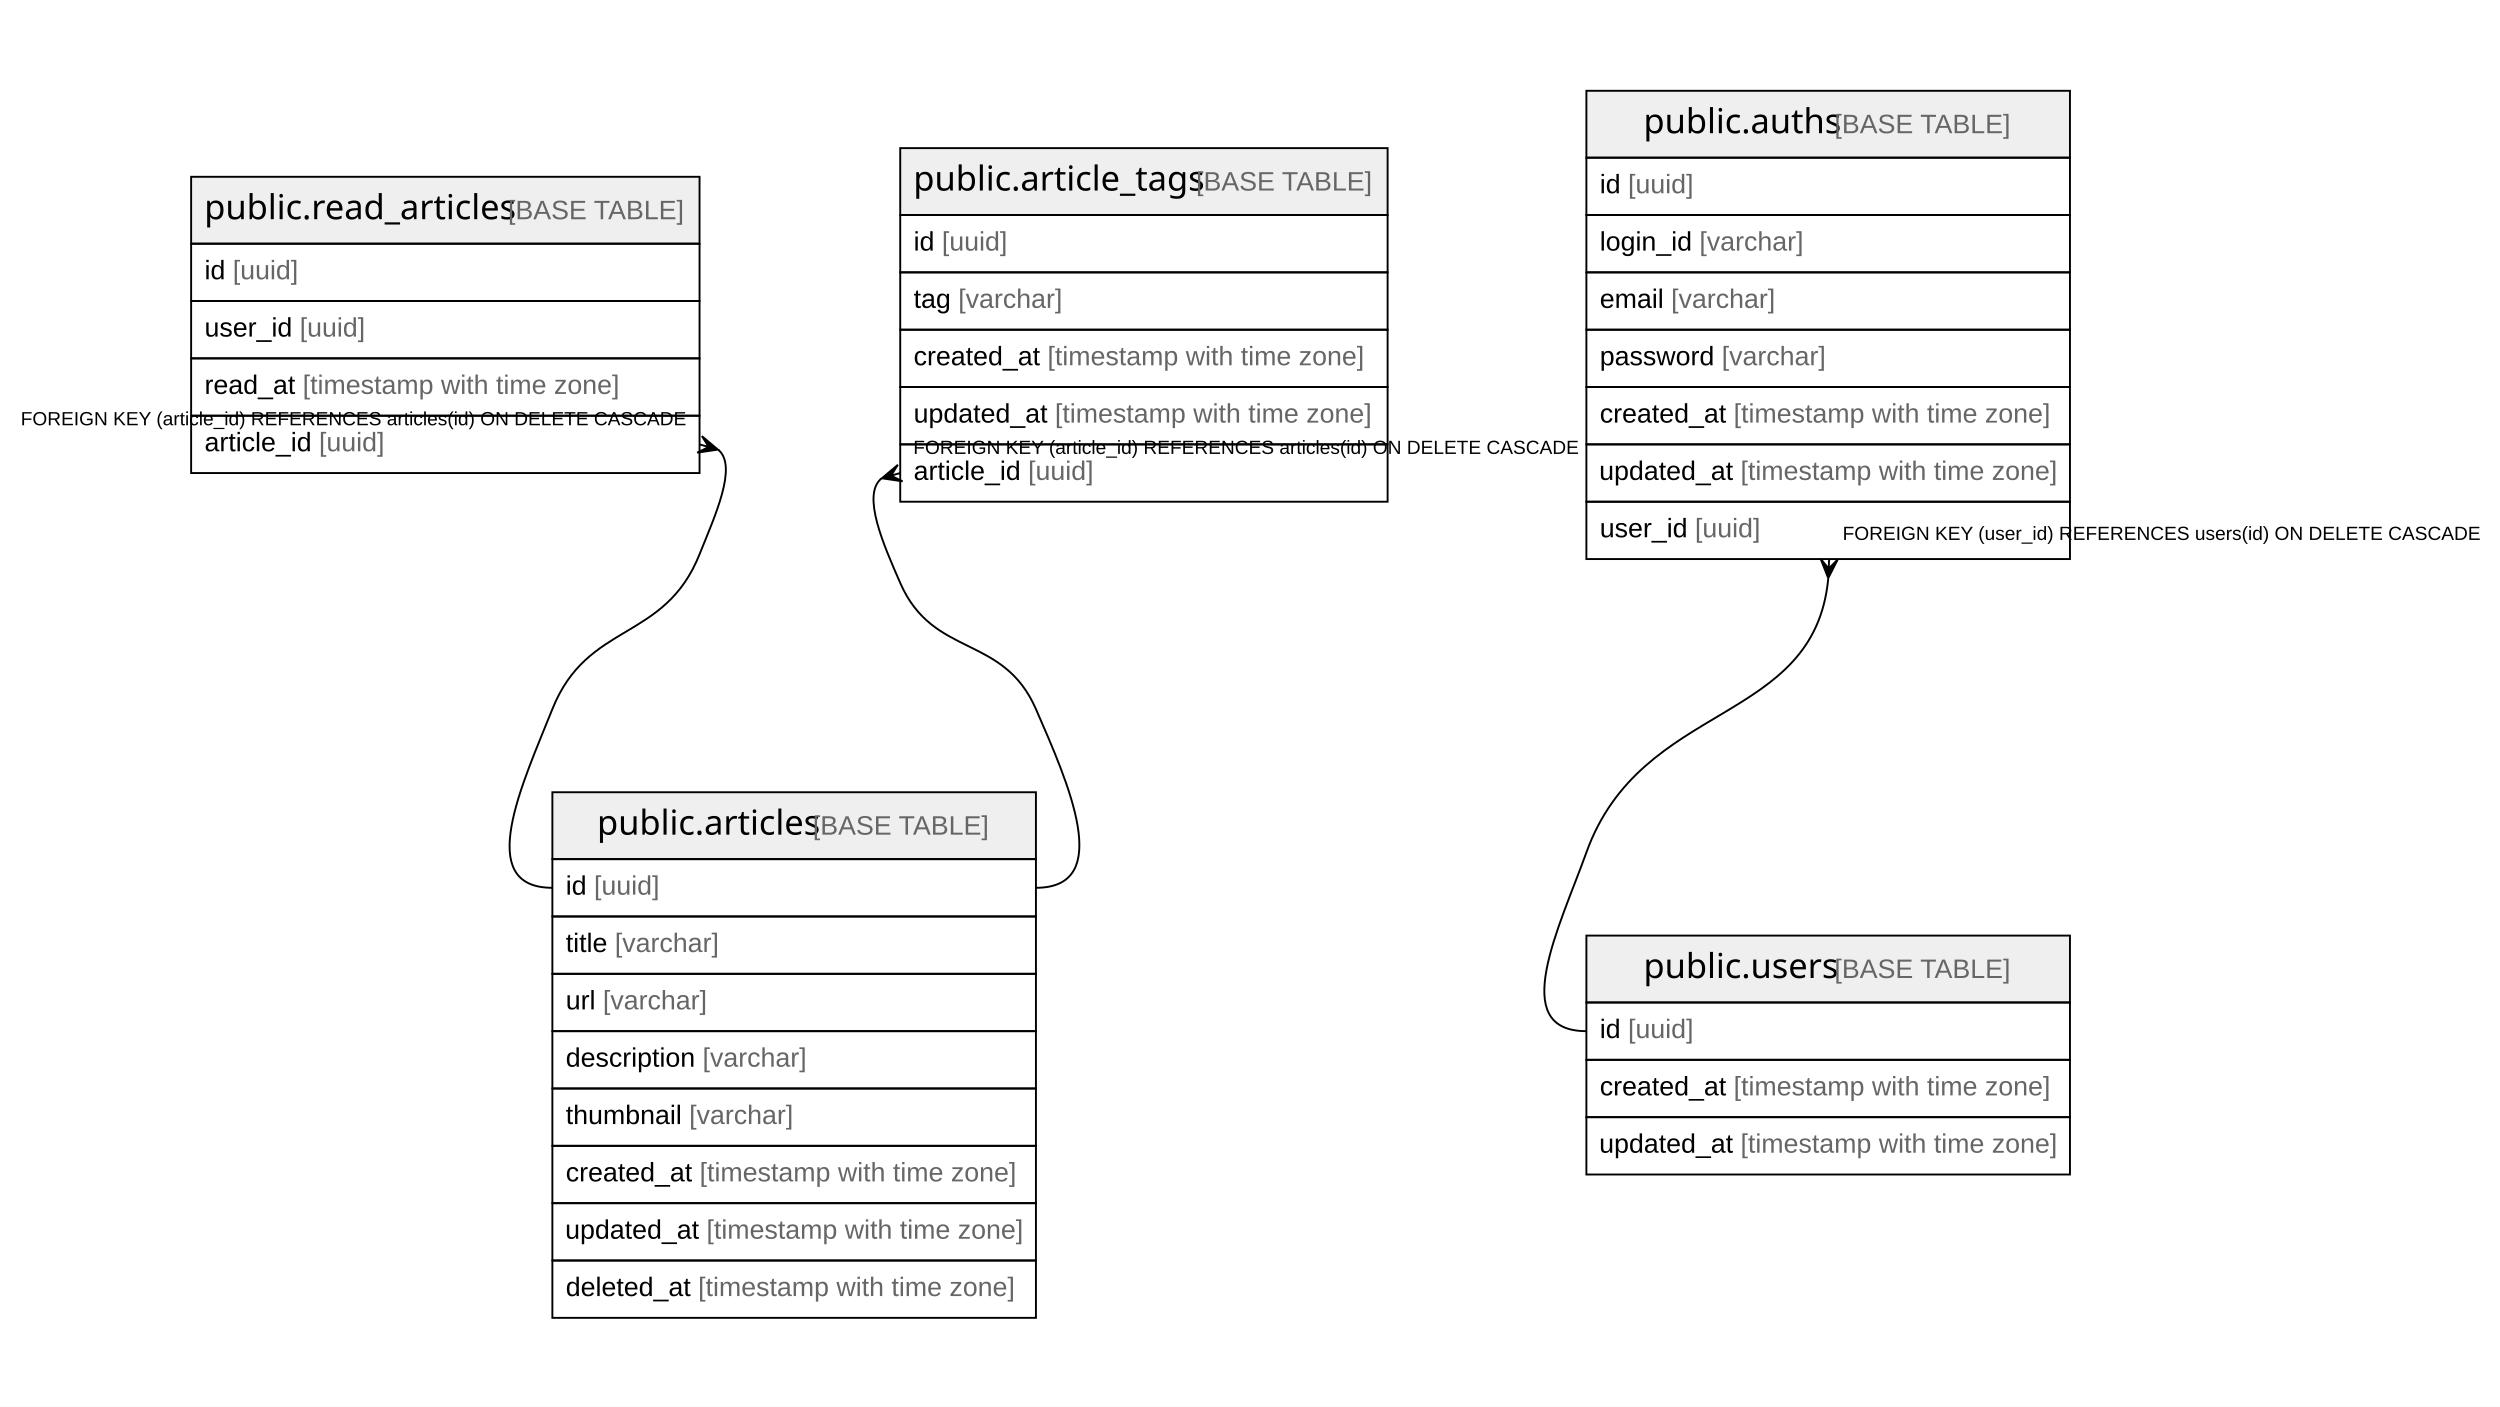
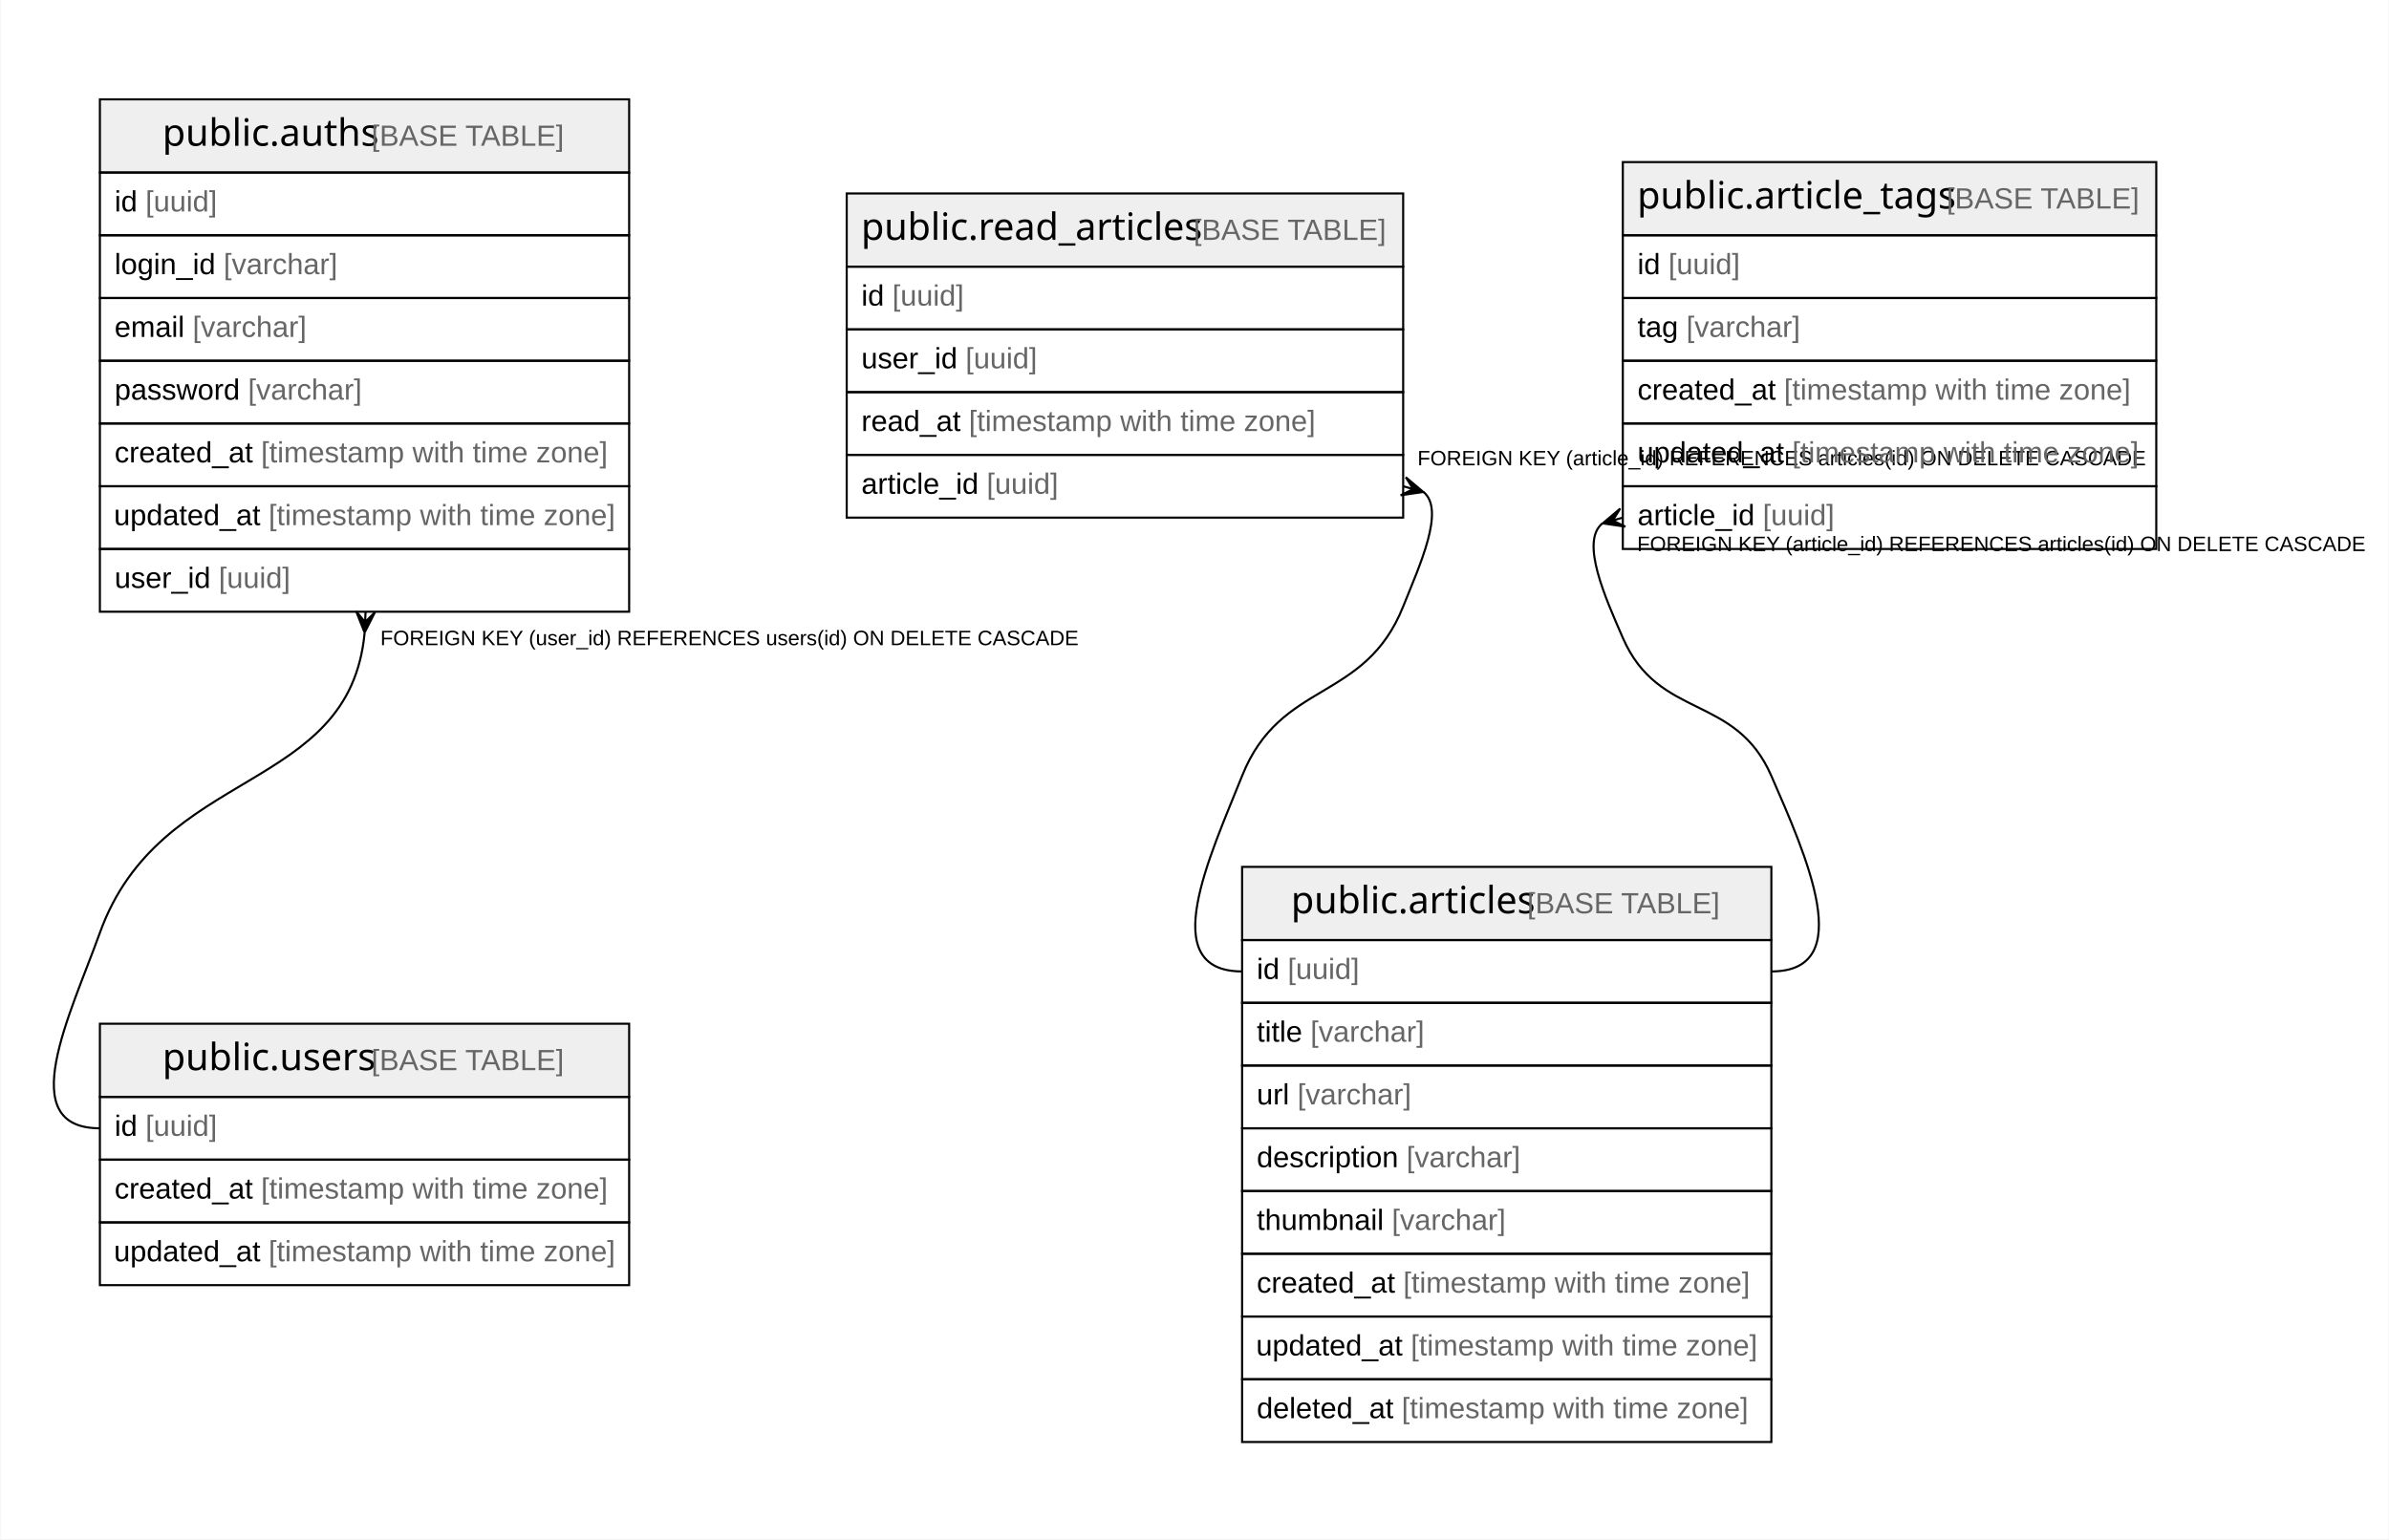
- <svg xmlns="http://www.w3.org/2000/svg" width="1308pt" height="736pt" viewBox="0.00 0.00 1308.00 736.00">
+ <svg xmlns="http://www.w3.org/2000/svg" width="1142pt" height="736pt" viewBox="0.00 0.00 1141.50 736.00">
  <g id="graph0" class="graph" transform="scale(1 1) rotate(0) translate(4 732)">
-     <polygon fill="#ffffff" stroke="transparent" points="-4,4 -4,-732 1304,-732 1304,4 -4,4" />
+     <polygon fill="#ffffff" stroke="transparent" points="-4,4 -4,-732 1137.5,-732 1137.5,4 -4,4" />
    <g id="node1" class="node">
-       <polygon fill="#efefef" stroke="transparent" points="285,-282.5 285,-317.5 538,-317.5 538,-282.5 285,-282.5" />
-       <polygon fill="none" stroke="#000000" points="285,-282.5 285,-317.5 538,-317.5 538,-282.5 285,-282.5" />
-       <text text-anchor="start" x="308.371" y="-295.3" font-family="Arial Bold" font-size="18.00" fill="#000000">public.articles</text>
-       <text text-anchor="start" x="417.375" y="-295.3" font-family="Arial" font-size="14.00" fill="#000000"> </text>
-       <text text-anchor="start" x="421.266" y="-295.3" font-family="Arial" font-size="14.00" fill="#666666">[BASE TABLE]</text>
-       <polygon fill="none" stroke="#000000" points="285,-252.5 285,-282.5 538,-282.5 538,-252.5 285,-252.5" />
-       <text text-anchor="start" x="292" y="-263.9" font-family="Arial" font-size="14.00" fill="#000000">id </text>
-       <text text-anchor="start" x="306.78" y="-263.9" font-family="Arial" font-size="14.00" fill="#666666">[uuid]</text>
-       <polygon fill="none" stroke="#000000" points="285,-222.5 285,-252.5 538,-252.5 538,-222.5 285,-222.5" />
-       <text text-anchor="start" x="292" y="-233.9" font-family="Arial" font-size="14.00" fill="#000000">title </text>
-       <text text-anchor="start" x="317.668" y="-233.9" font-family="Arial" font-size="14.00" fill="#666666">[varchar]</text>
-       <polygon fill="none" stroke="#000000" points="285,-192.5 285,-222.5 538,-222.5 538,-192.5 285,-192.5" />
-       <text text-anchor="start" x="292" y="-203.9" font-family="Arial" font-size="14.00" fill="#000000">url </text>
-       <text text-anchor="start" x="311.44" y="-203.9" font-family="Arial" font-size="14.00" fill="#666666">[varchar]</text>
-       <polygon fill="none" stroke="#000000" points="285,-162.5 285,-192.5 538,-192.5 538,-162.5 285,-162.5" />
-       <text text-anchor="start" x="292" y="-173.9" font-family="Arial" font-size="14.00" fill="#000000">description </text>
-       <text text-anchor="start" x="363.568" y="-173.9" font-family="Arial" font-size="14.00" fill="#666666">[varchar]</text>
-       <polygon fill="none" stroke="#000000" points="285,-132.5 285,-162.5 538,-162.5 538,-132.5 285,-132.5" />
-       <text text-anchor="start" x="292" y="-143.9" font-family="Arial" font-size="14.00" fill="#000000">thumbnail </text>
-       <text text-anchor="start" x="356.568" y="-143.9" font-family="Arial" font-size="14.00" fill="#666666">[varchar]</text>
-       <polygon fill="none" stroke="#000000" points="285,-102.5 285,-132.5 538,-132.5 538,-102.5 285,-102.5" />
-       <text text-anchor="start" x="292" y="-113.9" font-family="Arial" font-size="14.00" fill="#000000">created_at </text>
-       <text text-anchor="start" x="362.028" y="-113.9" font-family="Arial" font-size="14.00" fill="#666666">[timestamp with time zone]</text>
-       <polygon fill="none" stroke="#000000" points="285,-72.5 285,-102.5 538,-102.5 538,-72.5 285,-72.5" />
-       <text text-anchor="start" x="291.692" y="-83.9" font-family="Arial" font-size="14.00" fill="#000000">updated_at </text>
-       <text text-anchor="start" x="365.624" y="-83.9" font-family="Arial" font-size="14.00" fill="#666666">[timestamp with time zone]</text>
-       <polygon fill="none" stroke="#000000" points="285,-42.5 285,-72.5 538,-72.5 538,-42.5 285,-42.5" />
-       <text text-anchor="start" x="292" y="-53.9" font-family="Arial" font-size="14.00" fill="#000000">deleted_at </text>
-       <text text-anchor="start" x="361.257" y="-53.9" font-family="Arial" font-size="14.00" fill="#666666">[timestamp with time zone]</text>
+       <polygon fill="#efefef" stroke="transparent" points="43.5,-207.5 43.5,-242.5 296.5,-242.5 296.5,-207.5 43.5,-207.5" />
+       <polygon fill="none" stroke="#000000" points="43.5,-207.5 43.5,-242.5 296.5,-242.5 296.5,-207.5 43.5,-207.5" />
+       <text text-anchor="start" x="73.366" y="-220.3" font-family="Arial Bold" font-size="18.00" fill="#000000">public.users</text>
+       <text text-anchor="start" x="169.38" y="-220.3" font-family="Arial" font-size="14.00" fill="#000000"> </text>
+       <text text-anchor="start" x="173.271" y="-220.3" font-family="Arial" font-size="14.00" fill="#666666">[BASE TABLE]</text>
+       <polygon fill="none" stroke="#000000" points="43.5,-177.5 43.5,-207.5 296.5,-207.5 296.5,-177.5 43.5,-177.5" />
+       <text text-anchor="start" x="50.5" y="-188.9" font-family="Arial" font-size="14.00" fill="#000000">id </text>
+       <text text-anchor="start" x="65.28" y="-188.9" font-family="Arial" font-size="14.00" fill="#666666">[uuid]</text>
+       <polygon fill="none" stroke="#000000" points="43.5,-147.5 43.5,-177.5 296.5,-177.5 296.5,-147.5 43.5,-147.5" />
+       <text text-anchor="start" x="50.5" y="-158.9" font-family="Arial" font-size="14.00" fill="#000000">created_at </text>
+       <text text-anchor="start" x="120.528" y="-158.9" font-family="Arial" font-size="14.00" fill="#666666">[timestamp with time zone]</text>
+       <polygon fill="none" stroke="#000000" points="43.5,-117.5 43.5,-147.5 296.5,-147.5 296.5,-117.5 43.5,-117.5" />
+       <text text-anchor="start" x="50.191" y="-128.9" font-family="Arial" font-size="14.00" fill="#000000">updated_at </text>
+       <text text-anchor="start" x="124.124" y="-128.9" font-family="Arial" font-size="14.00" fill="#666666">[timestamp with time zone]</text>
    </g>
    <g id="node2" class="node">
-       <polygon fill="#efefef" stroke="transparent" points="96,-604.5 96,-639.5 362,-639.5 362,-604.5 96,-604.5" />
-       <polygon fill="none" stroke="#000000" points="96,-604.5 96,-639.5 362,-639.5 362,-604.5 96,-604.5" />
-       <text text-anchor="start" x="102.862" y="-617.3" font-family="Arial Bold" font-size="18.00" fill="#000000">public.read_articles</text>
-       <text text-anchor="start" x="257.884" y="-617.3" font-family="Arial" font-size="14.00" fill="#000000"> </text>
-       <text text-anchor="start" x="261.774" y="-617.3" font-family="Arial" font-size="14.00" fill="#666666">[BASE TABLE]</text>
-       <polygon fill="none" stroke="#000000" points="96,-574.5 96,-604.5 362,-604.5 362,-574.5 96,-574.5" />
-       <text text-anchor="start" x="103" y="-585.9" font-family="Arial" font-size="14.00" fill="#000000">id </text>
-       <text text-anchor="start" x="117.78" y="-585.9" font-family="Arial" font-size="14.00" fill="#666666">[uuid]</text>
-       <polygon fill="none" stroke="#000000" points="96,-544.5 96,-574.5 362,-574.5 362,-544.5 96,-544.5" />
-       <text text-anchor="start" x="103" y="-555.9" font-family="Arial" font-size="14.00" fill="#000000">user_id </text>
-       <text text-anchor="start" x="152.788" y="-555.9" font-family="Arial" font-size="14.00" fill="#666666">[uuid]</text>
-       <polygon fill="none" stroke="#000000" points="96,-514.5 96,-544.5 362,-544.5 362,-514.5 96,-514.5" />
-       <text text-anchor="start" x="103" y="-525.9" font-family="Arial" font-size="14.00" fill="#000000">read_at </text>
-       <text text-anchor="start" x="154.355" y="-525.9" font-family="Arial" font-size="14.00" fill="#666666">[timestamp with time zone]</text>
-       <polygon fill="none" stroke="#000000" points="96,-484.5 96,-514.5 362,-514.5 362,-484.5 96,-484.5" />
-       <text text-anchor="start" x="103" y="-495.9" font-family="Arial" font-size="14.00" fill="#000000">article_id </text>
-       <text text-anchor="start" x="162.892" y="-495.9" font-family="Arial" font-size="14.00" fill="#666666">[uuid]</text>
+       <polygon fill="#efefef" stroke="transparent" points="43.5,-649.5 43.5,-684.5 296.5,-684.5 296.5,-649.5 43.5,-649.5" />
+       <polygon fill="none" stroke="#000000" points="43.5,-649.5 43.5,-684.5 296.5,-684.5 296.5,-649.5 43.5,-649.5" />
+       <text text-anchor="start" x="73.358" y="-662.3" font-family="Arial Bold" font-size="18.00" fill="#000000">public.auths</text>
+       <text text-anchor="start" x="169.388" y="-662.3" font-family="Arial" font-size="14.00" fill="#000000"> </text>
+       <text text-anchor="start" x="173.279" y="-662.3" font-family="Arial" font-size="14.00" fill="#666666">[BASE TABLE]</text>
+       <polygon fill="none" stroke="#000000" points="43.5,-619.5 43.5,-649.5 296.5,-649.5 296.5,-619.5 43.5,-619.5" />
+       <text text-anchor="start" x="50.5" y="-630.9" font-family="Arial" font-size="14.00" fill="#000000">id </text>
+       <text text-anchor="start" x="65.28" y="-630.9" font-family="Arial" font-size="14.00" fill="#666666">[uuid]</text>
+       <polygon fill="none" stroke="#000000" points="43.5,-589.5 43.5,-619.5 296.5,-619.5 296.5,-589.5 43.5,-589.5" />
+       <text text-anchor="start" x="50.5" y="-600.9" font-family="Arial" font-size="14.00" fill="#000000">login_id </text>
+       <text text-anchor="start" x="102.623" y="-600.9" font-family="Arial" font-size="14.00" fill="#666666">[varchar]</text>
+       <polygon fill="none" stroke="#000000" points="43.5,-559.5 43.5,-589.5 296.5,-589.5 296.5,-559.5 43.5,-559.5" />
+       <text text-anchor="start" x="50.5" y="-570.9" font-family="Arial" font-size="14.00" fill="#000000">email </text>
+       <text text-anchor="start" x="87.83" y="-570.9" font-family="Arial" font-size="14.00" fill="#666666">[varchar]</text>
+       <polygon fill="none" stroke="#000000" points="43.5,-529.5 43.5,-559.5 296.5,-559.5 296.5,-529.5 43.5,-529.5" />
+       <text text-anchor="start" x="50.5" y="-540.9" font-family="Arial" font-size="14.00" fill="#000000">password </text>
+       <text text-anchor="start" x="114.288" y="-540.9" font-family="Arial" font-size="14.00" fill="#666666">[varchar]</text>
+       <polygon fill="none" stroke="#000000" points="43.5,-499.5 43.5,-529.5 296.5,-529.5 296.5,-499.5 43.5,-499.5" />
+       <text text-anchor="start" x="50.5" y="-510.9" font-family="Arial" font-size="14.00" fill="#000000">created_at </text>
+       <text text-anchor="start" x="120.528" y="-510.9" font-family="Arial" font-size="14.00" fill="#666666">[timestamp with time zone]</text>
+       <polygon fill="none" stroke="#000000" points="43.5,-469.5 43.5,-499.5 296.5,-499.5 296.5,-469.5 43.5,-469.5" />
+       <text text-anchor="start" x="50.191" y="-480.9" font-family="Arial" font-size="14.00" fill="#000000">updated_at </text>
+       <text text-anchor="start" x="124.124" y="-480.9" font-family="Arial" font-size="14.00" fill="#666666">[timestamp with time zone]</text>
+       <polygon fill="none" stroke="#000000" points="43.5,-439.5 43.5,-469.5 296.5,-469.5 296.5,-439.5 43.5,-439.5" />
+       <text text-anchor="start" x="50.5" y="-450.9" font-family="Arial" font-size="14.00" fill="#000000">user_id </text>
+       <text text-anchor="start" x="100.288" y="-450.9" font-family="Arial" font-size="14.00" fill="#666666">[uuid]</text>
    </g>
    <g id="edge1" class="edge">
-       <path fill="none" stroke="#000000" d="M371.733,-496.73C382.224,-488.189 369.851,-461.653 362,-442 343.574,-395.873 303.426,-407.127 285,-361 269.584,-322.409 243.444,-267.5 285,-267.5" />
-       <polygon fill="#000000" stroke="#000000" points="371.618,-496.762 360.768,-495.172 366.809,-498.131 362,-499.5 362,-499.5 362,-499.5 366.809,-498.131 363.232,-503.828 371.618,-496.762 371.618,-496.762" />
-       <text text-anchor="start" x="6.837" y="-509.5" font-family="Arial" font-size="10.00" fill="#000000">FOREIGN KEY (article_id) REFERENCES articles(id) ON DELETE CASCADE</text>
+       <path fill="none" stroke="#000000" d="M170.022,-429.13C162.655,-352.289 72.266,-365.893 43.5,-286 29.422,-246.902 1.944,-192.5 43.5,-192.5" />
+       <polygon fill="#000000" stroke="#000000" points="170.039,-429.511 166.005,-439.707 170.27,-434.505 170.5,-439.5 170.5,-439.5 170.5,-439.5 170.27,-434.505 174.995,-439.293 170.039,-429.511 170.039,-429.511" />
+       <text text-anchor="start" x="177.554" y="-423.5" font-family="Arial" font-size="10.00" fill="#000000">FOREIGN KEY (user_id) REFERENCES users(id) ON DELETE CASCADE</text>
    </g>
    <g id="node3" class="node">
-       <polygon fill="#efefef" stroke="transparent" points="467,-619.5 467,-654.5 722,-654.5 722,-619.5 467,-619.5" />
-       <polygon fill="none" stroke="#000000" points="467,-619.5 467,-654.5 722,-654.5 722,-619.5 467,-619.5" />
-       <text text-anchor="start" x="473.861" y="-632.3" font-family="Arial Bold" font-size="18.00" fill="#000000">public.article_tags</text>
-       <text text-anchor="start" x="617.886" y="-632.3" font-family="Arial" font-size="14.00" fill="#000000"> </text>
-       <text text-anchor="start" x="621.776" y="-632.3" font-family="Arial" font-size="14.00" fill="#666666">[BASE TABLE]</text>
-       <polygon fill="none" stroke="#000000" points="467,-589.5 467,-619.5 722,-619.5 722,-589.5 467,-589.5" />
-       <text text-anchor="start" x="474" y="-600.9" font-family="Arial" font-size="14.00" fill="#000000">id </text>
-       <text text-anchor="start" x="488.78" y="-600.9" font-family="Arial" font-size="14.00" fill="#666666">[uuid]</text>
-       <polygon fill="none" stroke="#000000" points="467,-559.5 467,-589.5 722,-589.5 722,-559.5 467,-559.5" />
-       <text text-anchor="start" x="474" y="-570.9" font-family="Arial" font-size="14.00" fill="#000000">tag </text>
-       <text text-anchor="start" x="497.346" y="-570.9" font-family="Arial" font-size="14.00" fill="#666666">[varchar]</text>
-       <polygon fill="none" stroke="#000000" points="467,-529.5 467,-559.5 722,-559.5 722,-529.5 467,-529.5" />
-       <text text-anchor="start" x="474" y="-540.9" font-family="Arial" font-size="14.00" fill="#000000">created_at </text>
-       <text text-anchor="start" x="544.028" y="-540.9" font-family="Arial" font-size="14.00" fill="#666666">[timestamp with time zone]</text>
-       <polygon fill="none" stroke="#000000" points="467,-499.5 467,-529.5 722,-529.5 722,-499.5 467,-499.5" />
-       <text text-anchor="start" x="474" y="-510.9" font-family="Arial" font-size="14.00" fill="#000000">updated_at </text>
-       <text text-anchor="start" x="547.933" y="-510.9" font-family="Arial" font-size="14.00" fill="#666666">[timestamp with time zone]</text>
-       <polygon fill="none" stroke="#000000" points="467,-469.5 467,-499.5 722,-499.5 722,-469.5 467,-469.5" />
-       <text text-anchor="start" x="474" y="-480.9" font-family="Arial" font-size="14.00" fill="#000000">article_id </text>
-       <text text-anchor="start" x="533.892" y="-480.9" font-family="Arial" font-size="14.00" fill="#666666">[uuid]</text>
+       <polygon fill="#efefef" stroke="transparent" points="589.5,-282.5 589.5,-317.5 842.5,-317.5 842.5,-282.5 589.5,-282.5" />
+       <polygon fill="none" stroke="#000000" points="589.5,-282.5 589.5,-317.5 842.5,-317.5 842.5,-282.5 589.5,-282.5" />
+       <text text-anchor="start" x="612.871" y="-295.3" font-family="Arial Bold" font-size="18.00" fill="#000000">public.articles</text>
+       <text text-anchor="start" x="721.875" y="-295.3" font-family="Arial" font-size="14.00" fill="#000000"> </text>
+       <text text-anchor="start" x="725.766" y="-295.3" font-family="Arial" font-size="14.00" fill="#666666">[BASE TABLE]</text>
+       <polygon fill="none" stroke="#000000" points="589.5,-252.5 589.5,-282.5 842.5,-282.5 842.5,-252.5 589.5,-252.5" />
+       <text text-anchor="start" x="596.5" y="-263.9" font-family="Arial" font-size="14.00" fill="#000000">id </text>
+       <text text-anchor="start" x="611.28" y="-263.9" font-family="Arial" font-size="14.00" fill="#666666">[uuid]</text>
+       <polygon fill="none" stroke="#000000" points="589.5,-222.5 589.5,-252.5 842.5,-252.5 842.5,-222.5 589.5,-222.5" />
+       <text text-anchor="start" x="596.5" y="-233.9" font-family="Arial" font-size="14.00" fill="#000000">title </text>
+       <text text-anchor="start" x="622.168" y="-233.9" font-family="Arial" font-size="14.00" fill="#666666">[varchar]</text>
+       <polygon fill="none" stroke="#000000" points="589.5,-192.5 589.5,-222.5 842.5,-222.5 842.5,-192.5 589.5,-192.5" />
+       <text text-anchor="start" x="596.5" y="-203.9" font-family="Arial" font-size="14.00" fill="#000000">url </text>
+       <text text-anchor="start" x="615.94" y="-203.9" font-family="Arial" font-size="14.00" fill="#666666">[varchar]</text>
+       <polygon fill="none" stroke="#000000" points="589.5,-162.5 589.5,-192.5 842.5,-192.5 842.5,-162.5 589.5,-162.5" />
+       <text text-anchor="start" x="596.5" y="-173.9" font-family="Arial" font-size="14.00" fill="#000000">description </text>
+       <text text-anchor="start" x="668.068" y="-173.9" font-family="Arial" font-size="14.00" fill="#666666">[varchar]</text>
+       <polygon fill="none" stroke="#000000" points="589.5,-132.5 589.5,-162.5 842.5,-162.5 842.5,-132.5 589.5,-132.5" />
+       <text text-anchor="start" x="596.5" y="-143.9" font-family="Arial" font-size="14.00" fill="#000000">thumbnail </text>
+       <text text-anchor="start" x="661.068" y="-143.9" font-family="Arial" font-size="14.00" fill="#666666">[varchar]</text>
+       <polygon fill="none" stroke="#000000" points="589.5,-102.5 589.5,-132.5 842.5,-132.5 842.5,-102.5 589.5,-102.5" />
+       <text text-anchor="start" x="596.5" y="-113.9" font-family="Arial" font-size="14.00" fill="#000000">created_at </text>
+       <text text-anchor="start" x="666.528" y="-113.9" font-family="Arial" font-size="14.00" fill="#666666">[timestamp with time zone]</text>
+       <polygon fill="none" stroke="#000000" points="589.5,-72.5 589.5,-102.5 842.5,-102.5 842.5,-72.5 589.5,-72.5" />
+       <text text-anchor="start" x="596.192" y="-83.9" font-family="Arial" font-size="14.00" fill="#000000">updated_at </text>
+       <text text-anchor="start" x="670.124" y="-83.9" font-family="Arial" font-size="14.00" fill="#666666">[timestamp with time zone]</text>
+       <polygon fill="none" stroke="#000000" points="589.5,-42.5 589.5,-72.5 842.5,-72.5 842.5,-42.5 589.5,-42.5" />
+       <text text-anchor="start" x="596.5" y="-53.9" font-family="Arial" font-size="14.00" fill="#000000">deleted_at </text>
+       <text text-anchor="start" x="665.757" y="-53.9" font-family="Arial" font-size="14.00" fill="#666666">[timestamp with time zone]</text>
+     </g>
+     <g id="node4" class="node">
+       <polygon fill="#efefef" stroke="transparent" points="400.5,-604.5 400.5,-639.5 666.5,-639.5 666.5,-604.5 400.5,-604.5" />
+       <polygon fill="none" stroke="#000000" points="400.5,-604.5 400.5,-639.5 666.5,-639.5 666.5,-604.5 400.5,-604.5" />
+       <text text-anchor="start" x="407.362" y="-617.3" font-family="Arial Bold" font-size="18.00" fill="#000000">public.read_articles</text>
+       <text text-anchor="start" x="562.384" y="-617.3" font-family="Arial" font-size="14.00" fill="#000000"> </text>
+       <text text-anchor="start" x="566.274" y="-617.3" font-family="Arial" font-size="14.00" fill="#666666">[BASE TABLE]</text>
+       <polygon fill="none" stroke="#000000" points="400.5,-574.5 400.5,-604.5 666.5,-604.5 666.5,-574.5 400.5,-574.5" />
+       <text text-anchor="start" x="407.5" y="-585.9" font-family="Arial" font-size="14.00" fill="#000000">id </text>
+       <text text-anchor="start" x="422.28" y="-585.9" font-family="Arial" font-size="14.00" fill="#666666">[uuid]</text>
+       <polygon fill="none" stroke="#000000" points="400.5,-544.5 400.5,-574.5 666.5,-574.5 666.5,-544.5 400.5,-544.5" />
+       <text text-anchor="start" x="407.5" y="-555.9" font-family="Arial" font-size="14.00" fill="#000000">user_id </text>
+       <text text-anchor="start" x="457.288" y="-555.9" font-family="Arial" font-size="14.00" fill="#666666">[uuid]</text>
+       <polygon fill="none" stroke="#000000" points="400.5,-514.5 400.5,-544.5 666.5,-544.5 666.5,-514.5 400.5,-514.5" />
+       <text text-anchor="start" x="407.5" y="-525.9" font-family="Arial" font-size="14.00" fill="#000000">read_at </text>
+       <text text-anchor="start" x="458.855" y="-525.9" font-family="Arial" font-size="14.00" fill="#666666">[timestamp with time zone]</text>
+       <polygon fill="none" stroke="#000000" points="400.5,-484.5 400.5,-514.5 666.5,-514.5 666.5,-484.5 400.5,-484.5" />
+       <text text-anchor="start" x="407.5" y="-495.9" font-family="Arial" font-size="14.00" fill="#000000">article_id </text>
+       <text text-anchor="start" x="467.392" y="-495.9" font-family="Arial" font-size="14.00" fill="#666666">[uuid]</text>
    </g>
    <g id="edge2" class="edge">
-       <path fill="none" stroke="#000000" d="M457.214,-481.707C446.568,-473.102 458.546,-446.401 467,-427 484.211,-387.503 520.789,-400.497 538,-361 554.6,-322.904 579.556,-267.5 538,-267.5" />
-       <polygon fill="#000000" stroke="#000000" points="457.384,-481.756 465.765,-488.827 462.192,-483.128 467,-484.5 467,-484.5 467,-484.5 462.192,-483.128 468.235,-480.173 457.384,-481.756 457.384,-481.756" />
-       <text text-anchor="start" x="473.837" y="-494.5" font-family="Arial" font-size="10.00" fill="#000000">FOREIGN KEY (article_id) REFERENCES articles(id) ON DELETE CASCADE</text>
-     </g>
-     <g id="node4" class="node">
-       <polygon fill="#efefef" stroke="transparent" points="826,-207.5 826,-242.5 1079,-242.5 1079,-207.5 826,-207.5" />
-       <polygon fill="none" stroke="#000000" points="826,-207.5 826,-242.5 1079,-242.5 1079,-207.5 826,-207.5" />
-       <text text-anchor="start" x="855.866" y="-220.3" font-family="Arial Bold" font-size="18.00" fill="#000000">public.users</text>
-       <text text-anchor="start" x="951.88" y="-220.3" font-family="Arial" font-size="14.00" fill="#000000"> </text>
-       <text text-anchor="start" x="955.771" y="-220.3" font-family="Arial" font-size="14.00" fill="#666666">[BASE TABLE]</text>
-       <polygon fill="none" stroke="#000000" points="826,-177.5 826,-207.5 1079,-207.5 1079,-177.5 826,-177.5" />
-       <text text-anchor="start" x="833" y="-188.9" font-family="Arial" font-size="14.00" fill="#000000">id </text>
-       <text text-anchor="start" x="847.78" y="-188.9" font-family="Arial" font-size="14.00" fill="#666666">[uuid]</text>
-       <polygon fill="none" stroke="#000000" points="826,-147.5 826,-177.5 1079,-177.5 1079,-147.5 826,-147.5" />
-       <text text-anchor="start" x="833" y="-158.9" font-family="Arial" font-size="14.00" fill="#000000">created_at </text>
-       <text text-anchor="start" x="903.028" y="-158.9" font-family="Arial" font-size="14.00" fill="#666666">[timestamp with time zone]</text>
-       <polygon fill="none" stroke="#000000" points="826,-117.5 826,-147.5 1079,-147.5 1079,-117.5 826,-117.5" />
-       <text text-anchor="start" x="832.692" y="-128.9" font-family="Arial" font-size="14.00" fill="#000000">updated_at </text>
-       <text text-anchor="start" x="906.624" y="-128.9" font-family="Arial" font-size="14.00" fill="#666666">[timestamp with time zone]</text>
+       <path fill="none" stroke="#000000" d="M676.232,-496.73C686.725,-488.189 674.351,-461.653 666.5,-442 648.074,-395.873 607.926,-407.127 589.5,-361 574.085,-322.409 547.944,-267.5 589.5,-267.5" />
+       <polygon fill="#000000" stroke="#000000" points="676.118,-496.762 665.268,-495.172 671.309,-498.131 666.5,-499.5 666.5,-499.5 666.5,-499.5 671.309,-498.131 667.732,-503.828 676.118,-496.762 676.118,-496.762" />
+       <text text-anchor="start" x="673.337" y="-509.5" font-family="Arial" font-size="10.00" fill="#000000">FOREIGN KEY (article_id) REFERENCES articles(id) ON DELETE CASCADE</text>
    </g>
    <g id="node5" class="node">
-       <polygon fill="#efefef" stroke="transparent" points="826,-649.5 826,-684.5 1079,-684.5 1079,-649.5 826,-649.5" />
-       <polygon fill="none" stroke="#000000" points="826,-649.5 826,-684.5 1079,-684.5 1079,-649.5 826,-649.5" />
-       <text text-anchor="start" x="855.858" y="-662.3" font-family="Arial Bold" font-size="18.00" fill="#000000">public.auths</text>
-       <text text-anchor="start" x="951.888" y="-662.3" font-family="Arial" font-size="14.00" fill="#000000"> </text>
-       <text text-anchor="start" x="955.779" y="-662.3" font-family="Arial" font-size="14.00" fill="#666666">[BASE TABLE]</text>
-       <polygon fill="none" stroke="#000000" points="826,-619.5 826,-649.5 1079,-649.5 1079,-619.5 826,-619.5" />
-       <text text-anchor="start" x="833" y="-630.9" font-family="Arial" font-size="14.00" fill="#000000">id </text>
-       <text text-anchor="start" x="847.78" y="-630.9" font-family="Arial" font-size="14.00" fill="#666666">[uuid]</text>
-       <polygon fill="none" stroke="#000000" points="826,-589.5 826,-619.5 1079,-619.5 1079,-589.5 826,-589.5" />
-       <text text-anchor="start" x="833" y="-600.9" font-family="Arial" font-size="14.00" fill="#000000">login_id </text>
-       <text text-anchor="start" x="885.123" y="-600.9" font-family="Arial" font-size="14.00" fill="#666666">[varchar]</text>
-       <polygon fill="none" stroke="#000000" points="826,-559.5 826,-589.5 1079,-589.5 1079,-559.5 826,-559.5" />
-       <text text-anchor="start" x="833" y="-570.9" font-family="Arial" font-size="14.00" fill="#000000">email </text>
-       <text text-anchor="start" x="870.33" y="-570.9" font-family="Arial" font-size="14.00" fill="#666666">[varchar]</text>
-       <polygon fill="none" stroke="#000000" points="826,-529.5 826,-559.5 1079,-559.5 1079,-529.5 826,-529.5" />
-       <text text-anchor="start" x="833" y="-540.9" font-family="Arial" font-size="14.00" fill="#000000">password </text>
-       <text text-anchor="start" x="896.788" y="-540.9" font-family="Arial" font-size="14.00" fill="#666666">[varchar]</text>
-       <polygon fill="none" stroke="#000000" points="826,-499.5 826,-529.5 1079,-529.5 1079,-499.5 826,-499.5" />
-       <text text-anchor="start" x="833" y="-510.9" font-family="Arial" font-size="14.00" fill="#000000">created_at </text>
-       <text text-anchor="start" x="903.028" y="-510.9" font-family="Arial" font-size="14.00" fill="#666666">[timestamp with time zone]</text>
-       <polygon fill="none" stroke="#000000" points="826,-469.5 826,-499.5 1079,-499.5 1079,-469.5 826,-469.5" />
-       <text text-anchor="start" x="832.692" y="-480.9" font-family="Arial" font-size="14.00" fill="#000000">updated_at </text>
-       <text text-anchor="start" x="906.624" y="-480.9" font-family="Arial" font-size="14.00" fill="#666666">[timestamp with time zone]</text>
-       <polygon fill="none" stroke="#000000" points="826,-439.5 826,-469.5 1079,-469.5 1079,-439.5 826,-439.5" />
-       <text text-anchor="start" x="833" y="-450.9" font-family="Arial" font-size="14.00" fill="#000000">user_id </text>
-       <text text-anchor="start" x="882.788" y="-450.9" font-family="Arial" font-size="14.00" fill="#666666">[uuid]</text>
+       <polygon fill="#efefef" stroke="transparent" points="771.5,-619.5 771.5,-654.5 1026.5,-654.5 1026.5,-619.5 771.5,-619.5" />
+       <polygon fill="none" stroke="#000000" points="771.5,-619.5 771.5,-654.5 1026.5,-654.5 1026.5,-619.5 771.5,-619.5" />
+       <text text-anchor="start" x="778.361" y="-632.3" font-family="Arial Bold" font-size="18.00" fill="#000000">public.article_tags</text>
+       <text text-anchor="start" x="922.386" y="-632.3" font-family="Arial" font-size="14.00" fill="#000000"> </text>
+       <text text-anchor="start" x="926.276" y="-632.3" font-family="Arial" font-size="14.00" fill="#666666">[BASE TABLE]</text>
+       <polygon fill="none" stroke="#000000" points="771.5,-589.5 771.5,-619.5 1026.5,-619.5 1026.5,-589.5 771.5,-589.5" />
+       <text text-anchor="start" x="778.5" y="-600.9" font-family="Arial" font-size="14.00" fill="#000000">id </text>
+       <text text-anchor="start" x="793.28" y="-600.9" font-family="Arial" font-size="14.00" fill="#666666">[uuid]</text>
+       <polygon fill="none" stroke="#000000" points="771.5,-559.5 771.5,-589.5 1026.5,-589.5 1026.5,-559.5 771.5,-559.5" />
+       <text text-anchor="start" x="778.5" y="-570.9" font-family="Arial" font-size="14.00" fill="#000000">tag </text>
+       <text text-anchor="start" x="801.846" y="-570.9" font-family="Arial" font-size="14.00" fill="#666666">[varchar]</text>
+       <polygon fill="none" stroke="#000000" points="771.5,-529.5 771.5,-559.5 1026.5,-559.5 1026.5,-529.5 771.5,-529.5" />
+       <text text-anchor="start" x="778.5" y="-540.9" font-family="Arial" font-size="14.00" fill="#000000">created_at </text>
+       <text text-anchor="start" x="848.528" y="-540.9" font-family="Arial" font-size="14.00" fill="#666666">[timestamp with time zone]</text>
+       <polygon fill="none" stroke="#000000" points="771.5,-499.5 771.5,-529.5 1026.5,-529.5 1026.5,-499.5 771.5,-499.5" />
+       <text text-anchor="start" x="778.5" y="-510.9" font-family="Arial" font-size="14.00" fill="#000000">updated_at </text>
+       <text text-anchor="start" x="852.433" y="-510.9" font-family="Arial" font-size="14.00" fill="#666666">[timestamp with time zone]</text>
+       <polygon fill="none" stroke="#000000" points="771.5,-469.5 771.5,-499.5 1026.5,-499.5 1026.5,-469.5 771.5,-469.5" />
+       <text text-anchor="start" x="778.5" y="-480.9" font-family="Arial" font-size="14.00" fill="#000000">article_id </text>
+       <text text-anchor="start" x="838.392" y="-480.9" font-family="Arial" font-size="14.00" fill="#666666">[uuid]</text>
    </g>
    <g id="edge3" class="edge">
-       <path fill="none" stroke="#000000" d="M952.522,-429.13C945.155,-352.289 854.765,-365.893 826,-286 811.923,-246.902 784.444,-192.5 826,-192.5" />
-       <polygon fill="#000000" stroke="#000000" points="952.539,-429.511 948.505,-439.707 952.77,-434.505 953,-439.5 953,-439.5 953,-439.5 952.77,-434.505 957.495,-439.293 952.539,-429.511 952.539,-429.511" />
-       <text text-anchor="start" x="960.053" y="-449.5" font-family="Arial" font-size="10.00" fill="#000000">FOREIGN KEY (user_id) REFERENCES users(id) ON DELETE CASCADE</text>
+       <path fill="none" stroke="#000000" d="M761.714,-481.707C751.068,-473.102 763.046,-446.401 771.5,-427 788.711,-387.503 825.289,-400.497 842.5,-361 859.1,-322.904 884.056,-267.5 842.5,-267.5" />
+       <polygon fill="#000000" stroke="#000000" points="761.884,-481.756 770.265,-488.827 766.692,-483.128 771.5,-484.5 771.5,-484.5 771.5,-484.5 766.692,-483.128 772.735,-480.173 761.884,-481.756 761.884,-481.756" />
+       <text text-anchor="start" x="778.337" y="-468.5" font-family="Arial" font-size="10.00" fill="#000000">FOREIGN KEY (article_id) REFERENCES articles(id) ON DELETE CASCADE</text>
    </g>
  </g>
</svg>
